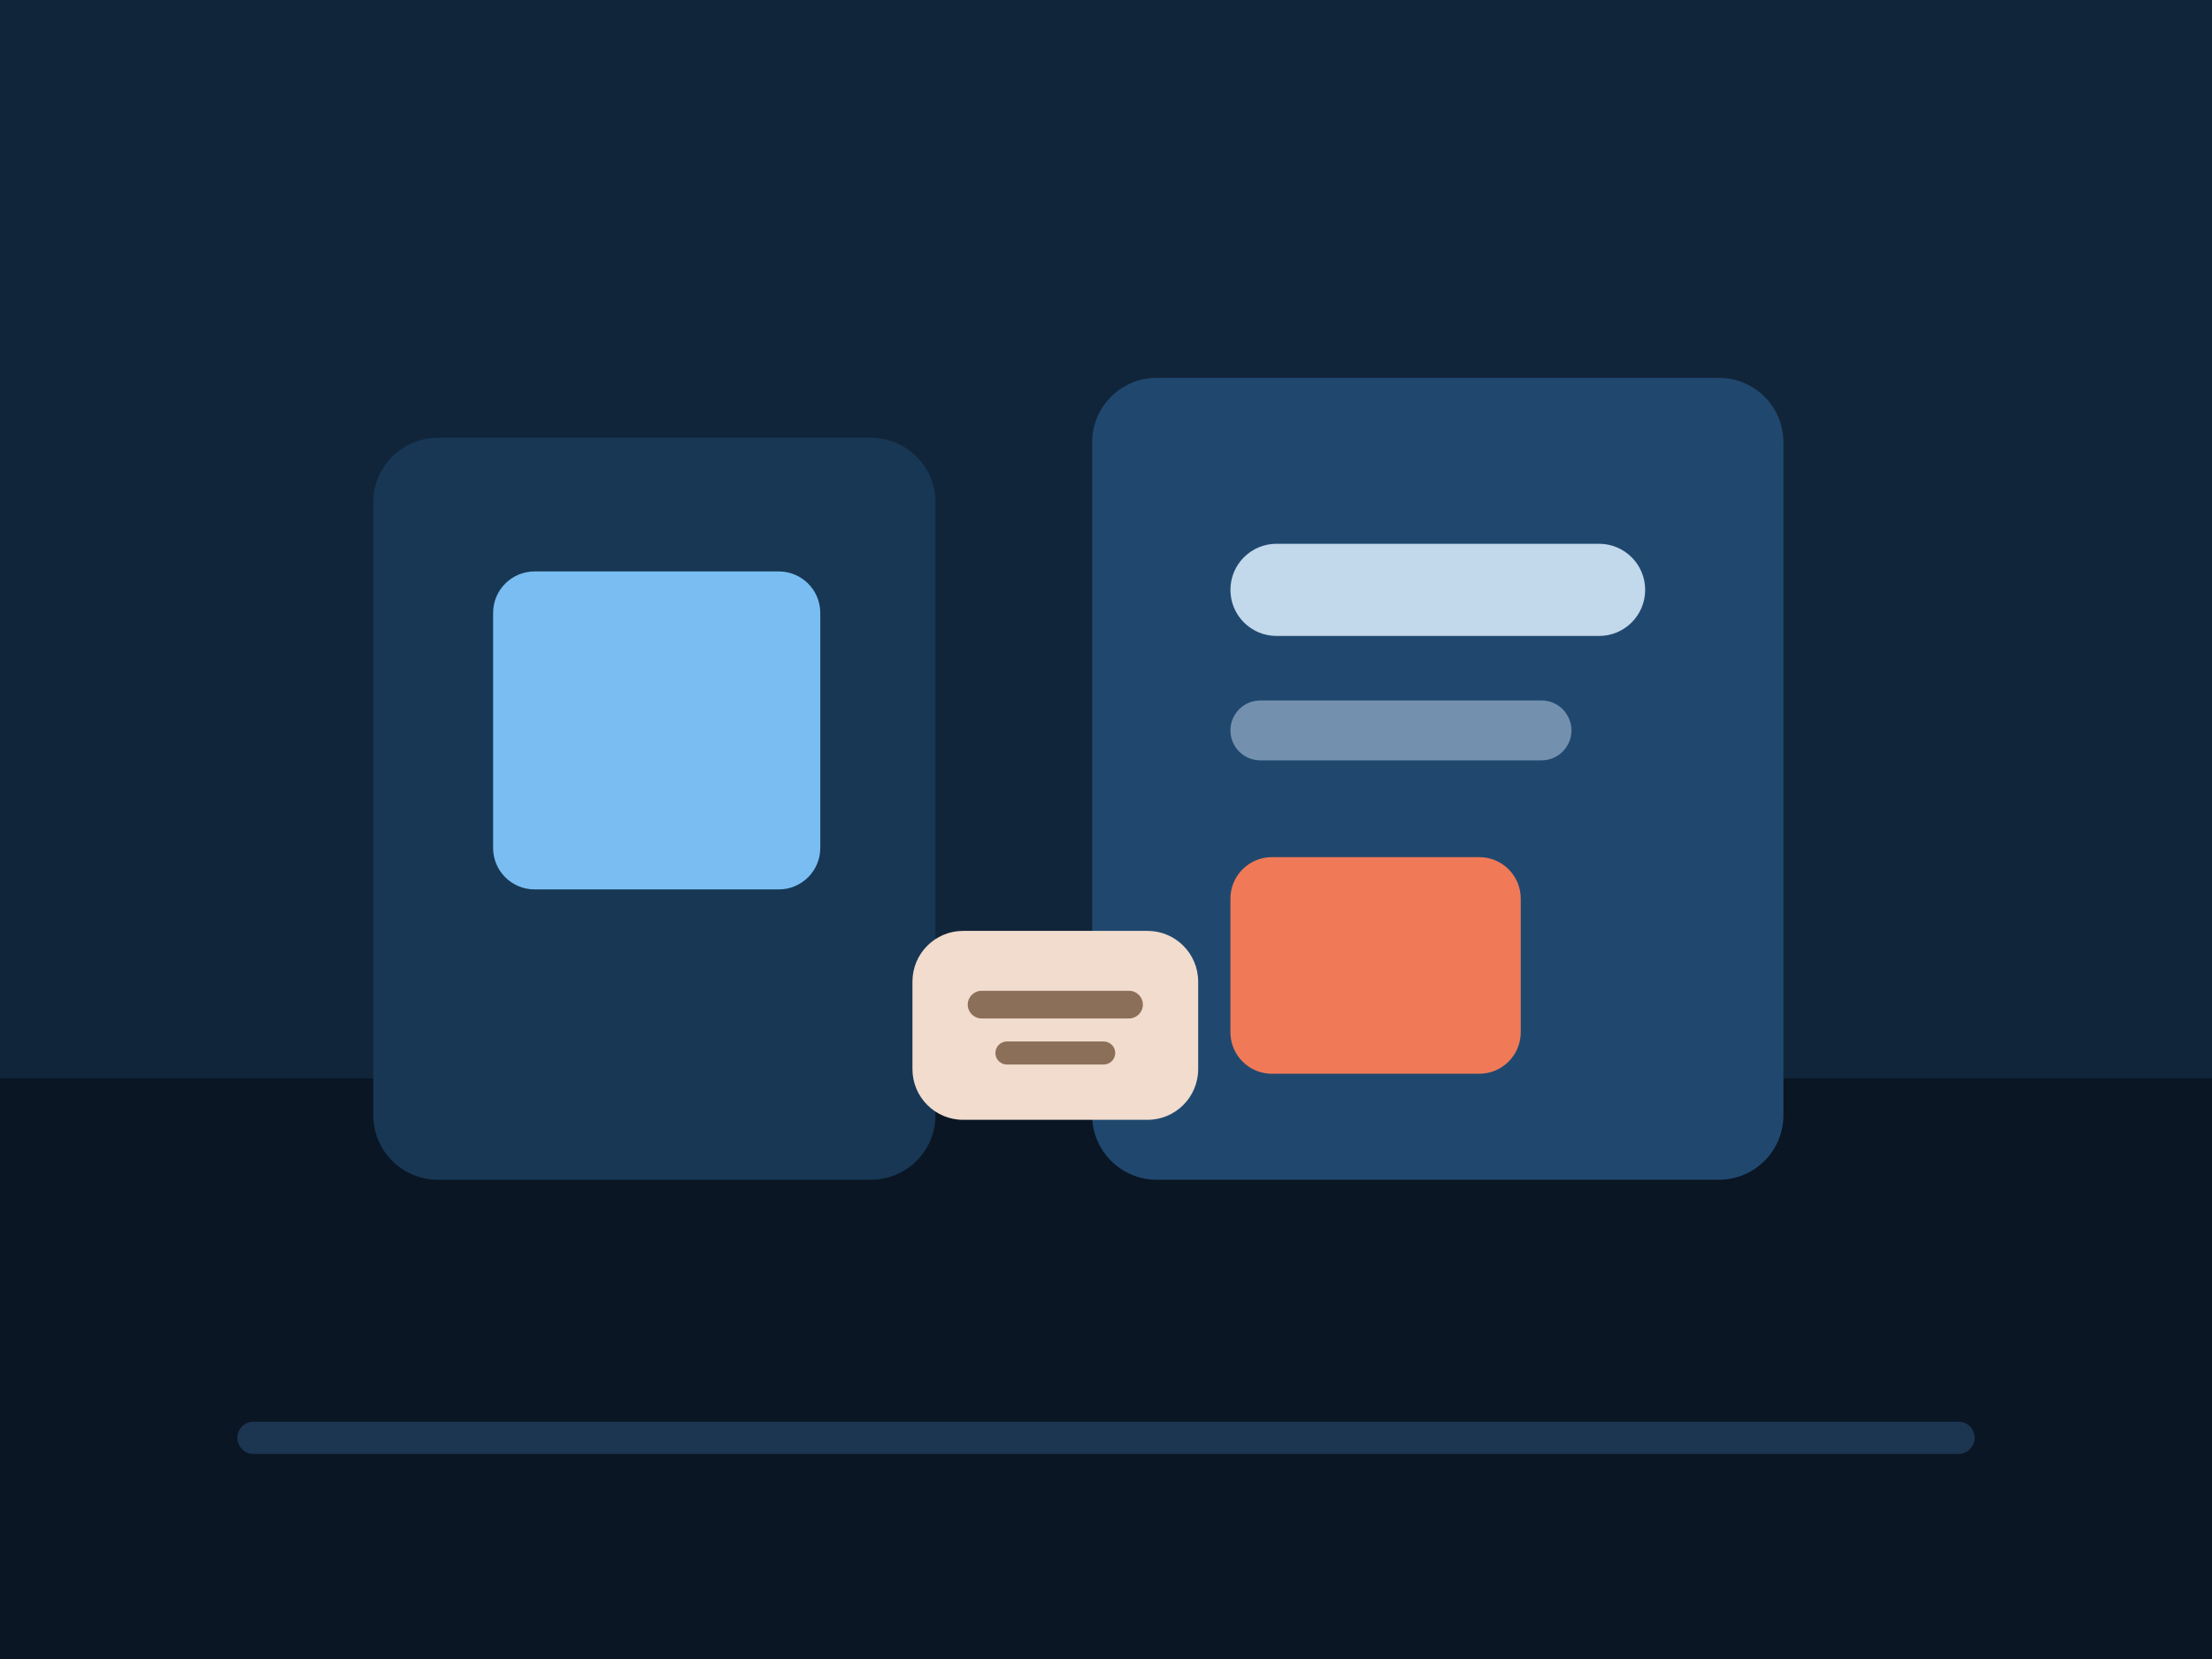
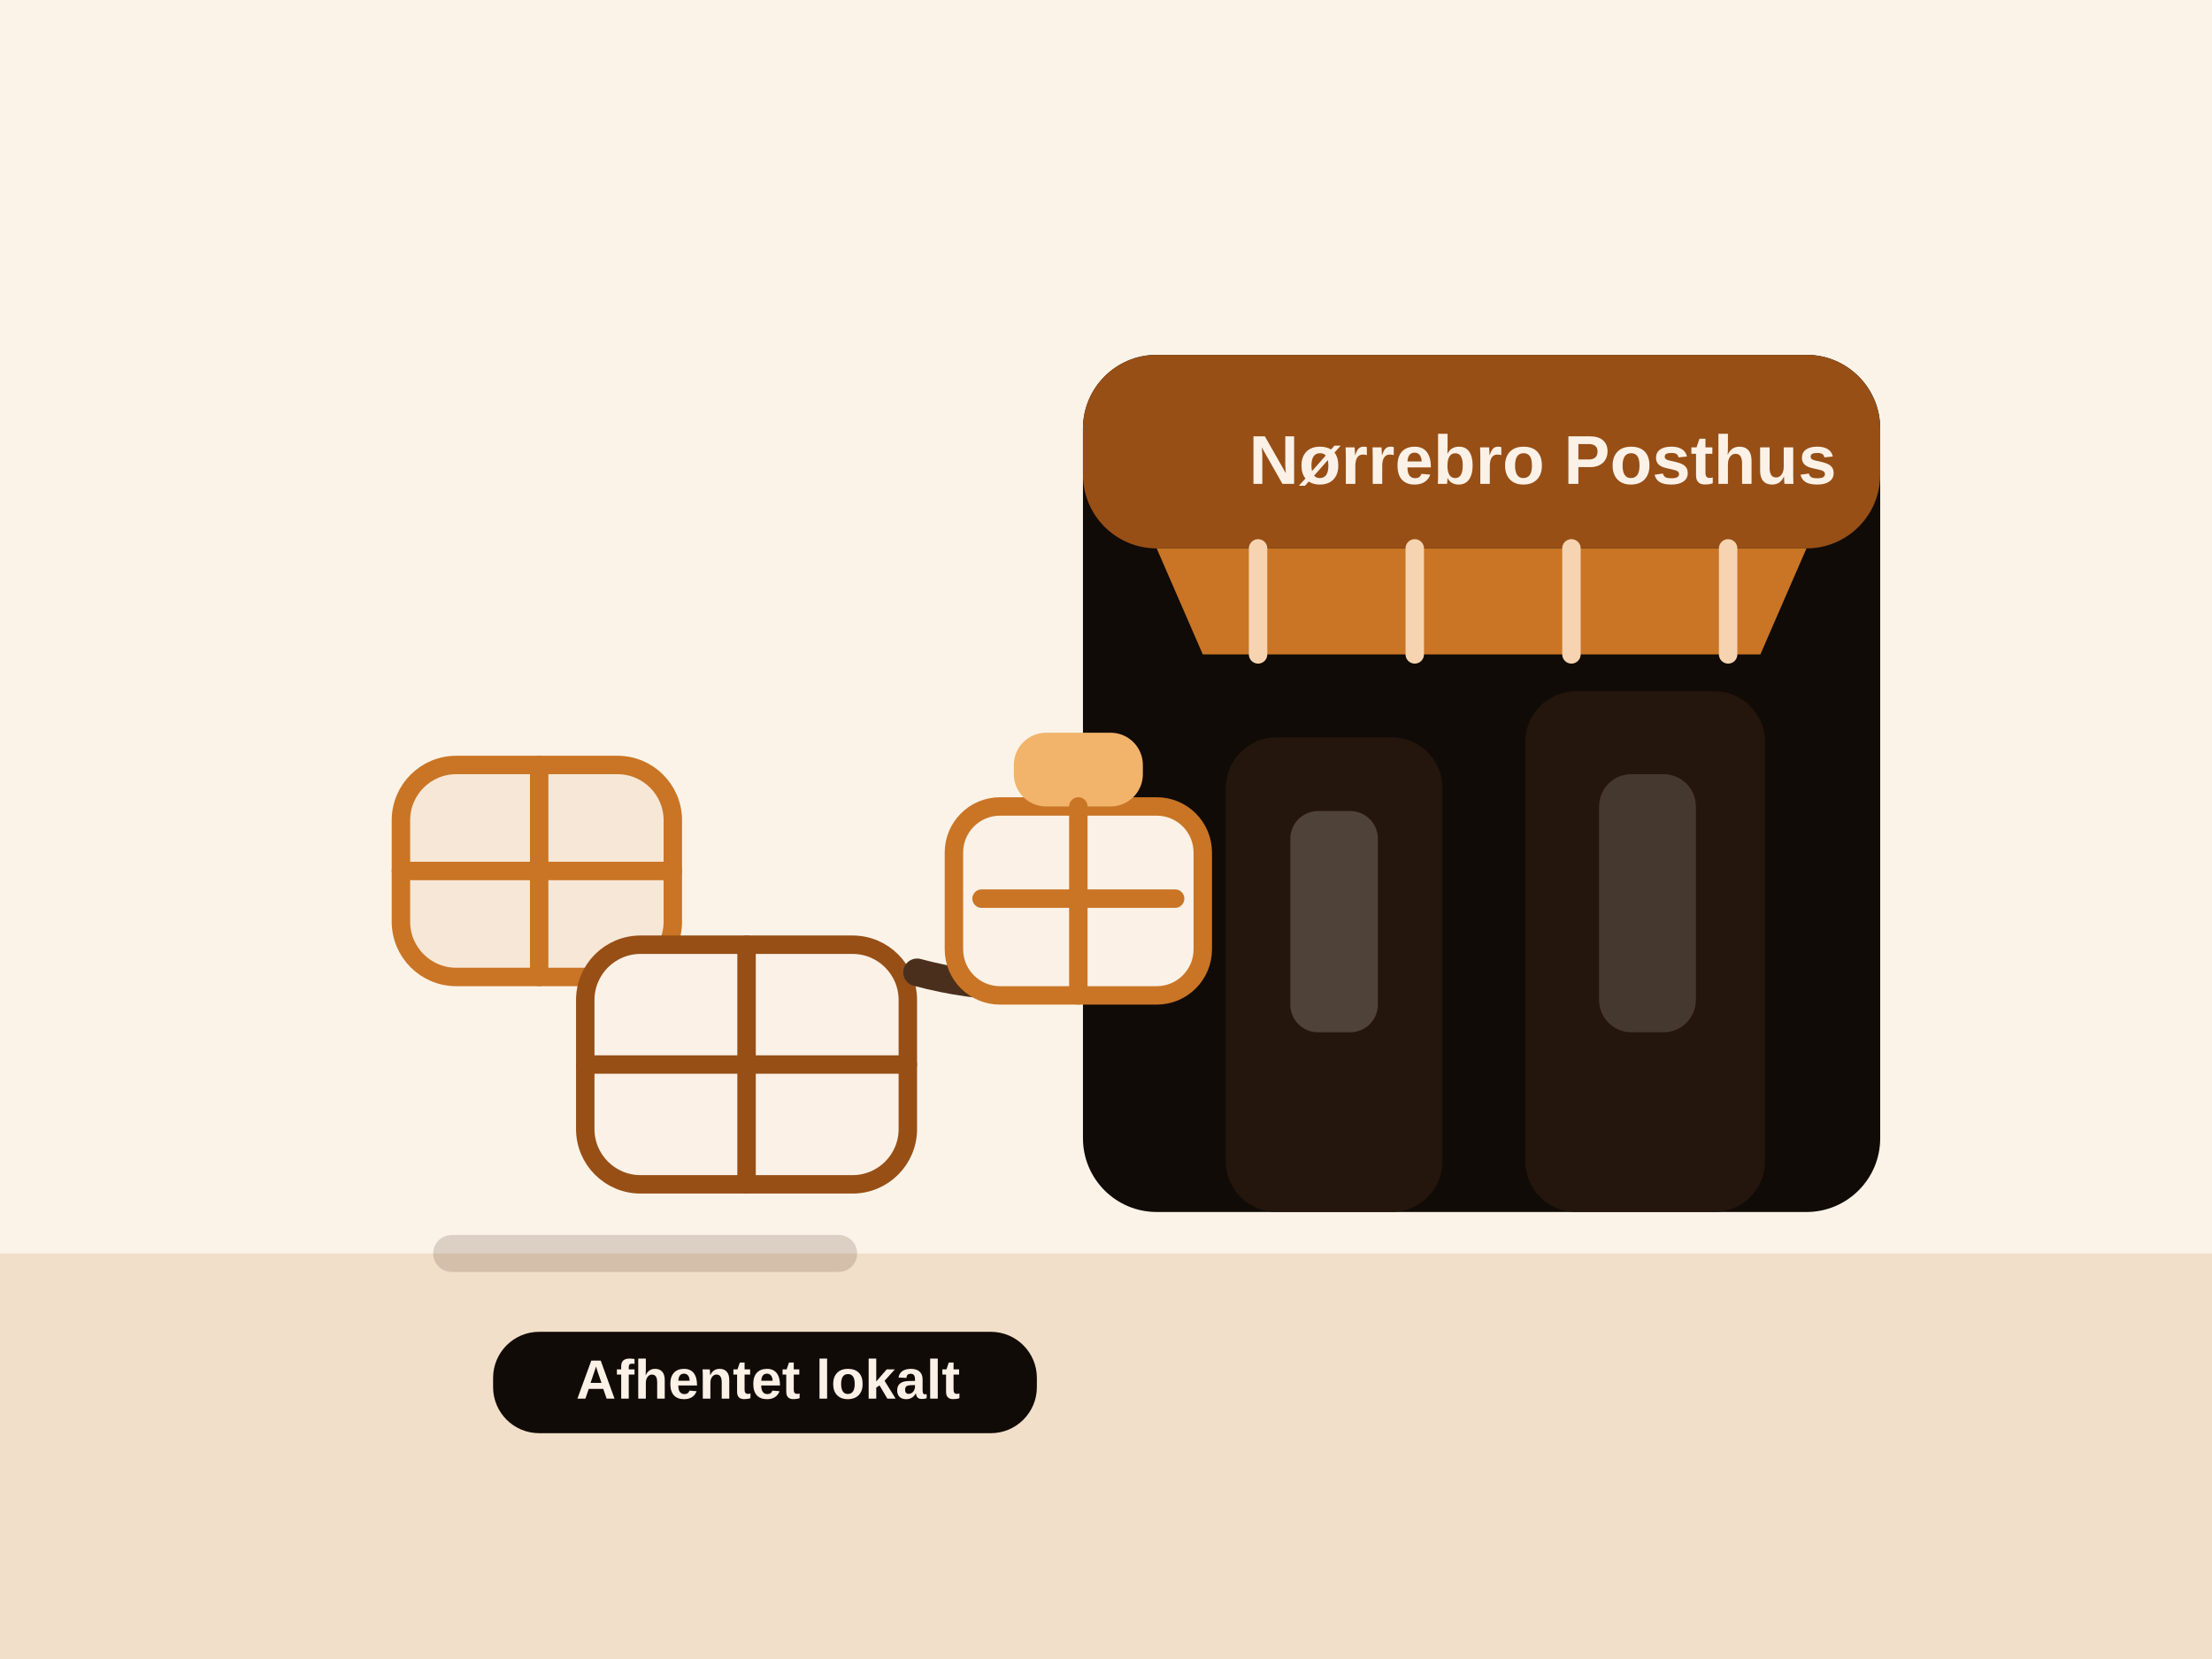
- <svg xmlns="http://www.w3.org/2000/svg" viewBox="0 0 960 720" role="img">
-   <rect width="960" height="720" fill="#11253a" />
-   <rect y="468" width="960" height="252" fill="#0a1624" />
-   <rect x="162" y="190" width="244" height="322" rx="28" fill="#173754" />
-   <rect x="474" y="164" width="300" height="348" rx="28" fill="#20486f" />
-   <rect x="214" y="248" width="142" height="138" rx="18" fill="#79bdf2" />
-   <rect x="534" y="236" width="180" height="40" rx="20" fill="#dcefff" opacity="0.86" />
-   <rect x="534" y="304" width="148" height="26" rx="13" fill="#dcefff" opacity="0.44" />
-   <rect x="534" y="372" width="126" height="94" rx="18" fill="#f07a57" />
-   <rect x="396" y="404" width="124" height="82" rx="22" fill="#f1dccd" />
-   <rect x="420" y="430" width="76" height="12" rx="6" fill="#8c6f58" />
-   <rect x="432" y="452" width="52" height="10" rx="5" fill="#8c6f58" />
-   <path d="M110 624h740" stroke="#1c3551" stroke-width="14" stroke-linecap="round" />
+ <svg xmlns="http://www.w3.org/2000/svg" viewBox="0 0 960 720" role="img" aria-labelledby="title desc">
+   <rect width="960" height="720" fill="#fbf3e8" />
+   <rect y="544" width="960" height="176" fill="#f1dfca" />
+   <rect x="470" y="154" width="346" height="372" rx="32" fill="#110b07" />
+   <rect x="470" y="154" width="346" height="84" rx="32" fill="#974f16" />
+   <path d="M502 238h282l-20 46h-242z" fill="#c97525" />
+   <path d="M546 238v46M614 238v46M682 238v46M750 238v46" stroke="#f6d4b1" stroke-width="8" stroke-linecap="round" />
+   <rect x="532" y="320" width="94" height="206" rx="22" fill="#24160d" />
+   <rect x="662" y="300" width="104" height="226" rx="22" fill="#24160d" />
+   <rect x="560" y="352" width="38" height="96" rx="12" fill="#fbf1e7" opacity="0.2" />
+   <rect x="694" y="336" width="42" height="112" rx="14" fill="#fbf1e7" opacity="0.16" />
+   <text x="542" y="210" fill="#fbf1e7" font-family="Rubik, Arial, sans-serif" font-size="30" font-weight="700">Nørrebro Posthus</text>
+   <rect x="174" y="332" width="118" height="92" rx="24" fill="#f7e7d6" stroke="#c97525" stroke-width="8" />
+   <path d="M174 378h118" stroke="#c97525" stroke-width="8" stroke-linecap="round" />
+   <path d="M234 332v92" stroke="#c97525" stroke-width="8" stroke-linecap="round" />
+   <rect x="254" y="410" width="140" height="104" rx="24" fill="#fbf1e7" stroke="#974f16" stroke-width="8" />
+   <path d="M254 462h140" stroke="#974f16" stroke-width="8" stroke-linecap="round" />
+   <path d="M324 410v104" stroke="#974f16" stroke-width="8" stroke-linecap="round" />
+   <rect x="188" y="536" width="184" height="16" rx="8" fill="#4b2f1d" opacity="0.18" />
+   <path d="M398 422c30 8 57 8 84 0" fill="none" stroke="#4b2f1d" stroke-width="12" stroke-linecap="round" />
+   <rect x="414" y="350" width="108" height="82" rx="20" fill="#fbf1e7" stroke="#c97525" stroke-width="8" />
+   <rect x="440" y="318" width="56" height="32" rx="14" fill="#f2b36b" />
+   <path d="M468 350v82" stroke="#c97525" stroke-width="8" stroke-linecap="round" />
+   <path d="M426 390h84" stroke="#c97525" stroke-width="8" stroke-linecap="round" />
+   <rect x="214" y="578" width="236" height="44" rx="20" fill="#110b07" />
+   <text x="250" y="607" fill="#fbf1e7" font-family="Rubik, Arial, sans-serif" font-size="24" font-weight="700">Afhentet lokalt</text>
</svg>
